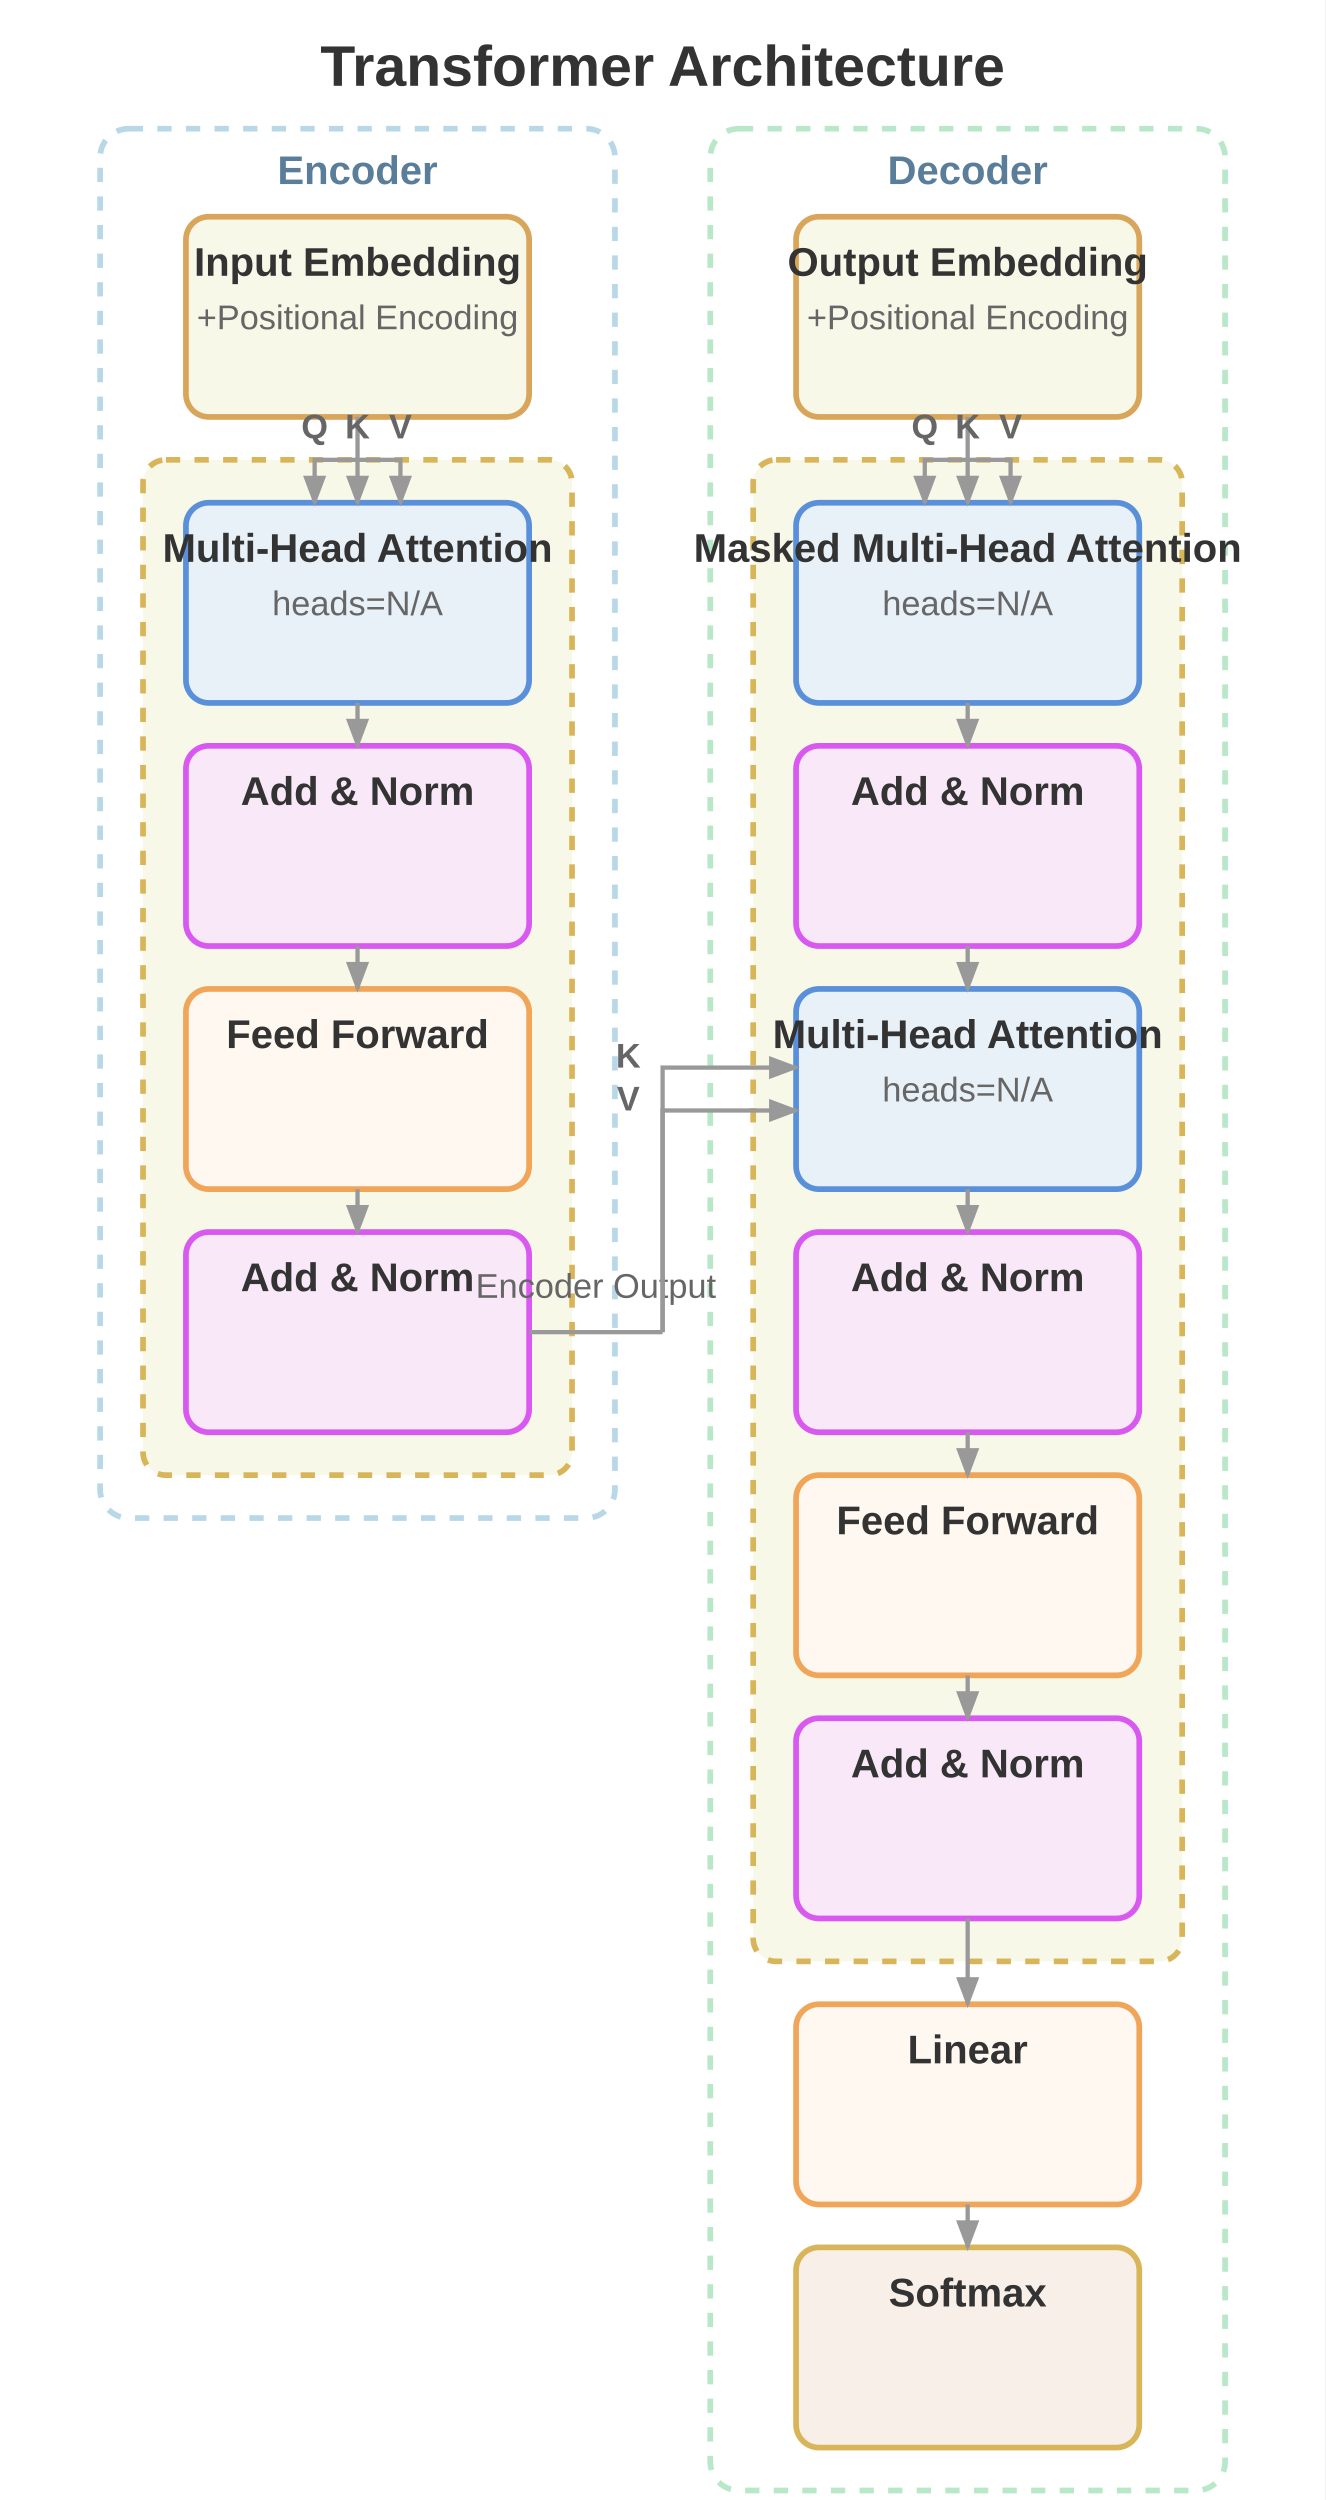
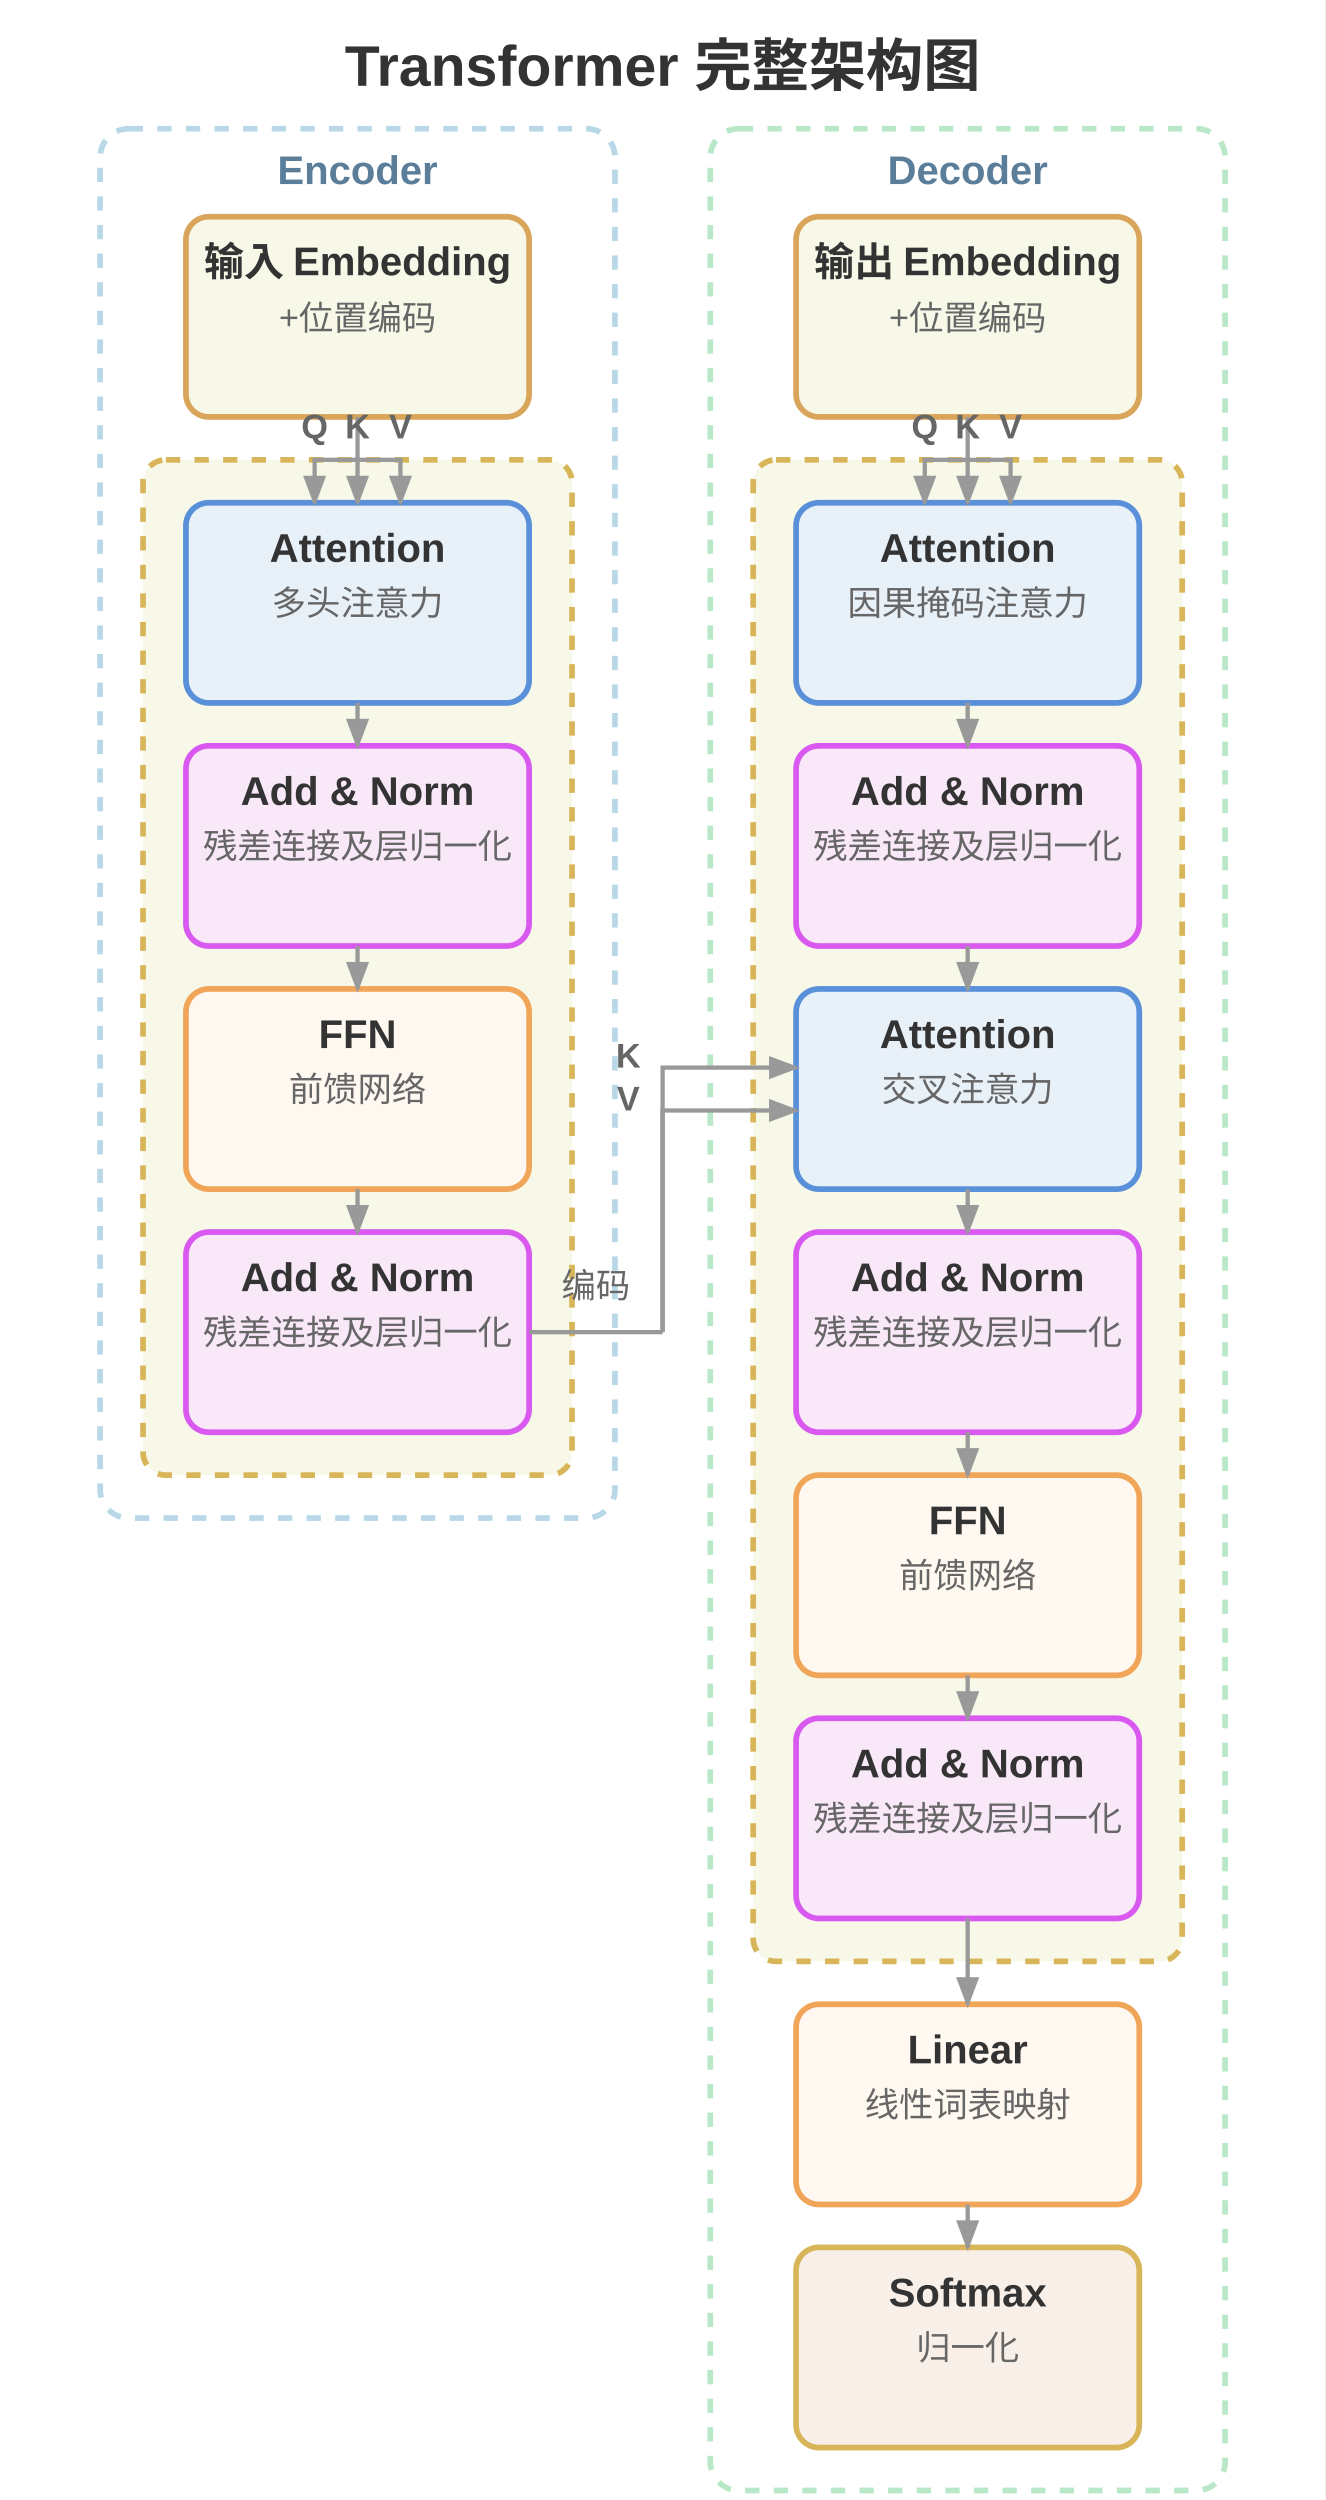
<svg xmlns="http://www.w3.org/2000/svg" viewBox="0 0 834 1573.4" width="2502" height="4720">
  <defs>
    <marker id="arrowhead" markerWidth="7.2" markerHeight="5.4" refX="6.3" refY="2.7" orient="auto">
      <polygon points="0 0, 7.2 2.7, 0 5.4" fill="#999" />
    </marker>
    <marker id="arrowhead-collapsed" markerWidth="3.6" markerHeight="2.7" refX="3.15" refY="1.35" orient="auto">
      <polygon points="0 0, 3.6 1.35, 0 2.7" fill="#999" />
    </marker>
  </defs>
  <rect width="834" height="1573.4" fill="#ffffff" />
-   <text x="417" y="54" text-anchor="middle" font-size="36" font-weight="bold" font-family="Arial, sans-serif" fill="#333">Transformer Architecture</text>
+   <text x="417" y="54" text-anchor="middle" font-size="36" font-weight="bold" font-family="Arial, sans-serif" fill="#333">Transformer 完整架构图</text>
  <rect x="63" y="81" width="324" height="874.4" fill="none" stroke="#b8d8e8" stroke-width="3.6" stroke-dasharray="9,9" rx="18" />
  <text x="225" y="108.7" text-anchor="middle" dominant-baseline="middle" font-size="25.2" font-weight="bold" font-family="Arial, sans-serif" fill="#5a7d9a">Encoder</text>
  <rect x="447" y="81" width="324" height="1486.4" fill="none" stroke="#b8e8c8" stroke-width="3.6" stroke-dasharray="9,9" rx="18" />
  <text x="609" y="108.7" text-anchor="middle" dominant-baseline="middle" font-size="25.2" font-weight="bold" font-family="Arial, sans-serif" fill="#5a7d9a">Decoder</text>
  <rect x="117" y="136.4" width="216" height="126" fill="#f8f8e8" stroke="#d9a55b" stroke-width="3.6" rx="14.4" />
-   <text x="225" y="173.6" text-anchor="middle" font-size="25.2" font-weight="bold" font-family="Arial, sans-serif" fill="#333">Input Embedding</text>
-   <text x="225" y="207.2" text-anchor="middle" font-size="21.6" font-family="Arial, sans-serif" fill="#666">+Positional Encoding</text>
+   <text x="225" y="173.6" text-anchor="middle" font-size="25.2" font-weight="bold" font-family="Arial, sans-serif" fill="#333">输入 Embedding</text>
+   <text x="225" y="207.2" text-anchor="middle" font-size="21.6" font-family="Arial, sans-serif" fill="#666">+位置编码</text>
  <rect x="501" y="136.4" width="216" height="126" fill="#f8f8e8" stroke="#d9a55b" stroke-width="3.6" rx="14.4" />
-   <text x="609" y="173.6" text-anchor="middle" font-size="25.2" font-weight="bold" font-family="Arial, sans-serif" fill="#333">Output Embedding</text>
-   <text x="609" y="207.2" text-anchor="middle" font-size="21.6" font-family="Arial, sans-serif" fill="#666">+Positional Encoding</text>
+   <text x="609" y="173.6" text-anchor="middle" font-size="25.2" font-weight="bold" font-family="Arial, sans-serif" fill="#333">输出 Embedding</text>
+   <text x="609" y="207.2" text-anchor="middle" font-size="21.6" font-family="Arial, sans-serif" fill="#666">+位置编码</text>
  <rect x="501" y="1261.4" width="216" height="126" fill="#fff8f0" stroke="#f0a559" stroke-width="3.6" rx="14.4" />
  <text x="609" y="1298.6" text-anchor="middle" font-size="25.2" font-weight="bold" font-family="Arial, sans-serif" fill="#333">Linear</text>
+   <text x="609" y="1332.2" text-anchor="middle" font-size="21.6" font-family="Arial, sans-serif" fill="#666">线性词表映射</text>
  <rect x="501" y="1414.4" width="216" height="126" fill="#f8f0e8" stroke="#d9b559" stroke-width="3.6" rx="14.4" />
  <text x="609" y="1451.6" text-anchor="middle" font-size="25.2" font-weight="bold" font-family="Arial, sans-serif" fill="#333">Softmax</text>
+   <text x="609" y="1485.2" text-anchor="middle" font-size="21.6" font-family="Arial, sans-serif" fill="#666">归一化</text>
  <rect x="90" y="289.4" width="270" height="639" fill="#f8f8e8" stroke="#d9b559" stroke-width="3.6" stroke-dasharray="9,9" rx="14.4" />
  <rect x="117" y="316.4" width="216" height="126" fill="#e8f0f8" stroke="#5990d9" stroke-width="3.6" rx="14.4" />
-   <text x="225" y="353.6" text-anchor="middle" font-size="25.2" font-weight="bold" font-family="Arial, sans-serif" fill="#333">Multi-Head Attention</text>
-   <text x="225" y="387.2" text-anchor="middle" font-size="21.6" font-family="Arial, sans-serif" fill="#666">heads=N/A</text>
+   <text x="225" y="353.6" text-anchor="middle" font-size="25.2" font-weight="bold" font-family="Arial, sans-serif" fill="#333">Attention</text>
+   <text x="225" y="387.2" text-anchor="middle" font-size="21.6" font-family="Arial, sans-serif" fill="#666">多头注意力</text>
  <rect x="117" y="469.4" width="216" height="126" fill="#f8e8f8" stroke="#d959f0" stroke-width="3.6" rx="14.4" />
  <text x="225" y="506.6" text-anchor="middle" font-size="25.2" font-weight="bold" font-family="Arial, sans-serif" fill="#333">Add &amp; Norm</text>
+   <text x="225" y="540.2" text-anchor="middle" font-size="21.6" font-family="Arial, sans-serif" fill="#666">残差连接及层归一化</text>
  <rect x="117" y="622.4" width="216" height="126" fill="#fff8f0" stroke="#f0a559" stroke-width="3.6" rx="14.4" />
-   <text x="225" y="659.6" text-anchor="middle" font-size="25.2" font-weight="bold" font-family="Arial, sans-serif" fill="#333">Feed Forward</text>
+   <text x="225" y="659.6" text-anchor="middle" font-size="25.2" font-weight="bold" font-family="Arial, sans-serif" fill="#333">FFN</text>
+   <text x="225" y="693.2" text-anchor="middle" font-size="21.6" font-family="Arial, sans-serif" fill="#666">前馈网络</text>
  <rect x="117" y="775.4" width="216" height="126" fill="#f8e8f8" stroke="#d959f0" stroke-width="3.6" rx="14.4" />
  <text x="225" y="812.6" text-anchor="middle" font-size="25.2" font-weight="bold" font-family="Arial, sans-serif" fill="#333">Add &amp; Norm</text>
-   <rect x="474" y="289.4" width="270" height="945" fill="#f8f8e8" stroke="#d9b559" stroke-width="3.6" stroke-dasharray="9,9" rx="14.4" />
-   <rect x="501" y="316.4" width="216" height="126" fill="#e8f0f8" stroke="#5990d9" stroke-width="3.6" rx="14.4" />
-   <text x="609" y="353.6" text-anchor="middle" font-size="25.2" font-weight="bold" font-family="Arial, sans-serif" fill="#333">Masked Multi-Head Attention</text>
-   <text x="609" y="387.2" text-anchor="middle" font-size="21.6" font-family="Arial, sans-serif" fill="#666">heads=N/A</text>
-   <rect x="501" y="469.4" width="216" height="126" fill="#f8e8f8" stroke="#d959f0" stroke-width="3.6" rx="14.4" />
-   <text x="609" y="506.6" text-anchor="middle" font-size="25.2" font-weight="bold" font-family="Arial, sans-serif" fill="#333">Add &amp; Norm</text>
-   <rect x="501" y="622.4" width="216" height="126" fill="#e8f0f8" stroke="#5990d9" stroke-width="3.6" rx="14.4" />
-   <text x="609" y="659.6" text-anchor="middle" font-size="25.2" font-weight="bold" font-family="Arial, sans-serif" fill="#333">Multi-Head Attention</text>
-   <text x="609" y="693.2" text-anchor="middle" font-size="21.6" font-family="Arial, sans-serif" fill="#666">heads=N/A</text>
-   <rect x="501" y="775.4" width="216" height="126" fill="#f8e8f8" stroke="#d959f0" stroke-width="3.6" rx="14.4" />
-   <text x="609" y="812.6" text-anchor="middle" font-size="25.2" font-weight="bold" font-family="Arial, sans-serif" fill="#333">Add &amp; Norm</text>
-   <rect x="501" y="928.4" width="216" height="126" fill="#fff8f0" stroke="#f0a559" stroke-width="3.6" rx="14.4" />
-   <text x="609" y="965.6" text-anchor="middle" font-size="25.2" font-weight="bold" font-family="Arial, sans-serif" fill="#333">Feed Forward</text>
-   <rect x="501" y="1081.4" width="216" height="126" fill="#f8e8f8" stroke="#d959f0" stroke-width="3.6" rx="14.4" />
-   <text x="609" y="1118.6" text-anchor="middle" font-size="25.2" font-weight="bold" font-family="Arial, sans-serif" fill="#333">Add &amp; Norm</text>
+   <text x="225" y="846.2" text-anchor="middle" font-size="21.6" font-family="Arial, sans-serif" fill="#666">残差连接及层归一化</text>
  <path d="M225 442.4 L225 469.4" stroke="#999" stroke-width="2.7" fill="none" marker-end="url(#arrowhead)" />
  <path d="M225 595.4 L225 622.4" stroke="#999" stroke-width="2.7" fill="none" marker-end="url(#arrowhead)" />
  <path d="M225 748.4 L225 775.4" stroke="#999" stroke-width="2.7" fill="none" marker-end="url(#arrowhead)" />
+   <rect x="474" y="289.4" width="270" height="945" fill="#f8f8e8" stroke="#d9b559" stroke-width="3.6" stroke-dasharray="9,9" rx="14.4" />
+   <rect x="501" y="316.4" width="216" height="126" fill="#e8f0f8" stroke="#5990d9" stroke-width="3.6" rx="14.4" />
+   <text x="609" y="353.6" text-anchor="middle" font-size="25.2" font-weight="bold" font-family="Arial, sans-serif" fill="#333">Attention</text>
+   <text x="609" y="387.2" text-anchor="middle" font-size="21.6" font-family="Arial, sans-serif" fill="#666">因果掩码注意力</text>
+   <rect x="501" y="469.4" width="216" height="126" fill="#f8e8f8" stroke="#d959f0" stroke-width="3.6" rx="14.4" />
+   <text x="609" y="506.6" text-anchor="middle" font-size="25.2" font-weight="bold" font-family="Arial, sans-serif" fill="#333">Add &amp; Norm</text>
+   <text x="609" y="540.2" text-anchor="middle" font-size="21.6" font-family="Arial, sans-serif" fill="#666">残差连接及层归一化</text>
+   <rect x="501" y="622.4" width="216" height="126" fill="#e8f0f8" stroke="#5990d9" stroke-width="3.6" rx="14.4" />
+   <text x="609" y="659.6" text-anchor="middle" font-size="25.2" font-weight="bold" font-family="Arial, sans-serif" fill="#333">Attention</text>
+   <text x="609" y="693.2" text-anchor="middle" font-size="21.6" font-family="Arial, sans-serif" fill="#666">交叉注意力</text>
+   <rect x="501" y="775.4" width="216" height="126" fill="#f8e8f8" stroke="#d959f0" stroke-width="3.6" rx="14.4" />
+   <text x="609" y="812.6" text-anchor="middle" font-size="25.2" font-weight="bold" font-family="Arial, sans-serif" fill="#333">Add &amp; Norm</text>
+   <text x="609" y="846.2" text-anchor="middle" font-size="21.6" font-family="Arial, sans-serif" fill="#666">残差连接及层归一化</text>
+   <rect x="501" y="928.4" width="216" height="126" fill="#fff8f0" stroke="#f0a559" stroke-width="3.6" rx="14.4" />
+   <text x="609" y="965.6" text-anchor="middle" font-size="25.2" font-weight="bold" font-family="Arial, sans-serif" fill="#333">FFN</text>
+   <text x="609" y="999.2" text-anchor="middle" font-size="21.6" font-family="Arial, sans-serif" fill="#666">前馈网络</text>
+   <rect x="501" y="1081.4" width="216" height="126" fill="#f8e8f8" stroke="#d959f0" stroke-width="3.6" rx="14.4" />
+   <text x="609" y="1118.6" text-anchor="middle" font-size="25.2" font-weight="bold" font-family="Arial, sans-serif" fill="#333">Add &amp; Norm</text>
+   <text x="609" y="1152.2" text-anchor="middle" font-size="21.6" font-family="Arial, sans-serif" fill="#666">残差连接及层归一化</text>
  <path d="M609 442.4 L609 469.4" stroke="#999" stroke-width="2.7" fill="none" marker-end="url(#arrowhead)" />
  <path d="M609 595.4 L609 622.4" stroke="#999" stroke-width="2.7" fill="none" marker-end="url(#arrowhead)" />
  <path d="M609 748.4 L609 775.4" stroke="#999" stroke-width="2.7" fill="none" marker-end="url(#arrowhead)" />
  <path d="M609 901.4 L609 928.4" stroke="#999" stroke-width="2.7" fill="none" marker-end="url(#arrowhead)" />
  <path d="M609 1054.4 L609 1081.4" stroke="#999" stroke-width="2.7" fill="none" marker-end="url(#arrowhead)" />
  <path d="M609 1207.4 L609 1261.4" stroke="#999" stroke-width="2.7" fill="none" marker-end="url(#arrowhead)" />
  <path d="M609 1387.4 L609 1414.4" stroke="#999" stroke-width="2.7" fill="none" marker-end="url(#arrowhead)" />
  <path d="M333 838.4 L417 838.4" stroke="#999" stroke-width="2.7" fill="none" />
-   <text x="375" y="816.8" text-anchor="middle" font-size="21.6" font-family="Arial, sans-serif" fill="#666">Encoder Output</text>
+   <text x="375" y="816.8" text-anchor="middle" font-size="21.6" font-family="Arial, sans-serif" fill="#666">编码</text>
  <path d="M417 838.4 L417 671.9 L501 671.9" stroke="#999" stroke-width="2.7" fill="none" marker-end="url(#arrowhead)" />
  <text x="395.4" y="671.9" text-anchor="middle" font-size="21.6" font-weight="bold" font-family="Arial, sans-serif" fill="#666">K</text>
  <path d="M417 838.4 L417 698.9 L501 698.9" stroke="#999" stroke-width="2.7" fill="none" marker-end="url(#arrowhead)" />
  <text x="395.4" y="698.9" text-anchor="middle" font-size="21.6" font-weight="bold" font-family="Arial, sans-serif" fill="#666">V</text>
  <path d="M225 262.4 L225 289.4" stroke="#999" stroke-width="2.7" fill="none" />
  <path d="M225 289.4 L198 289.4 L198 316.4" stroke="#999" stroke-width="2.7" fill="none" marker-end="url(#arrowhead)" />
  <text x="198" y="275.9" text-anchor="middle" font-size="21.6" font-weight="bold" font-family="Arial, sans-serif" fill="#666">Q</text>
  <path d="M225 289.4 L225 316.4" stroke="#999" stroke-width="2.7" fill="none" marker-end="url(#arrowhead)" />
  <text x="225" y="275.9" text-anchor="middle" font-size="21.6" font-weight="bold" font-family="Arial, sans-serif" fill="#666">K</text>
  <path d="M225 289.4 L252 289.4 L252 316.4" stroke="#999" stroke-width="2.7" fill="none" marker-end="url(#arrowhead)" />
  <text x="252" y="275.9" text-anchor="middle" font-size="21.6" font-weight="bold" font-family="Arial, sans-serif" fill="#666">V</text>
  <path d="M609 262.4 L609 289.4" stroke="#999" stroke-width="2.7" fill="none" />
  <path d="M609 289.4 L582 289.4 L582 316.4" stroke="#999" stroke-width="2.7" fill="none" marker-end="url(#arrowhead)" />
  <text x="582" y="275.9" text-anchor="middle" font-size="21.6" font-weight="bold" font-family="Arial, sans-serif" fill="#666">Q</text>
  <path d="M609 289.4 L609 316.4" stroke="#999" stroke-width="2.7" fill="none" marker-end="url(#arrowhead)" />
  <text x="609" y="275.9" text-anchor="middle" font-size="21.6" font-weight="bold" font-family="Arial, sans-serif" fill="#666">K</text>
  <path d="M609 289.4 L636 289.4 L636 316.4" stroke="#999" stroke-width="2.7" fill="none" marker-end="url(#arrowhead)" />
  <text x="636" y="275.9" text-anchor="middle" font-size="21.6" font-weight="bold" font-family="Arial, sans-serif" fill="#666">V</text>
</svg>
